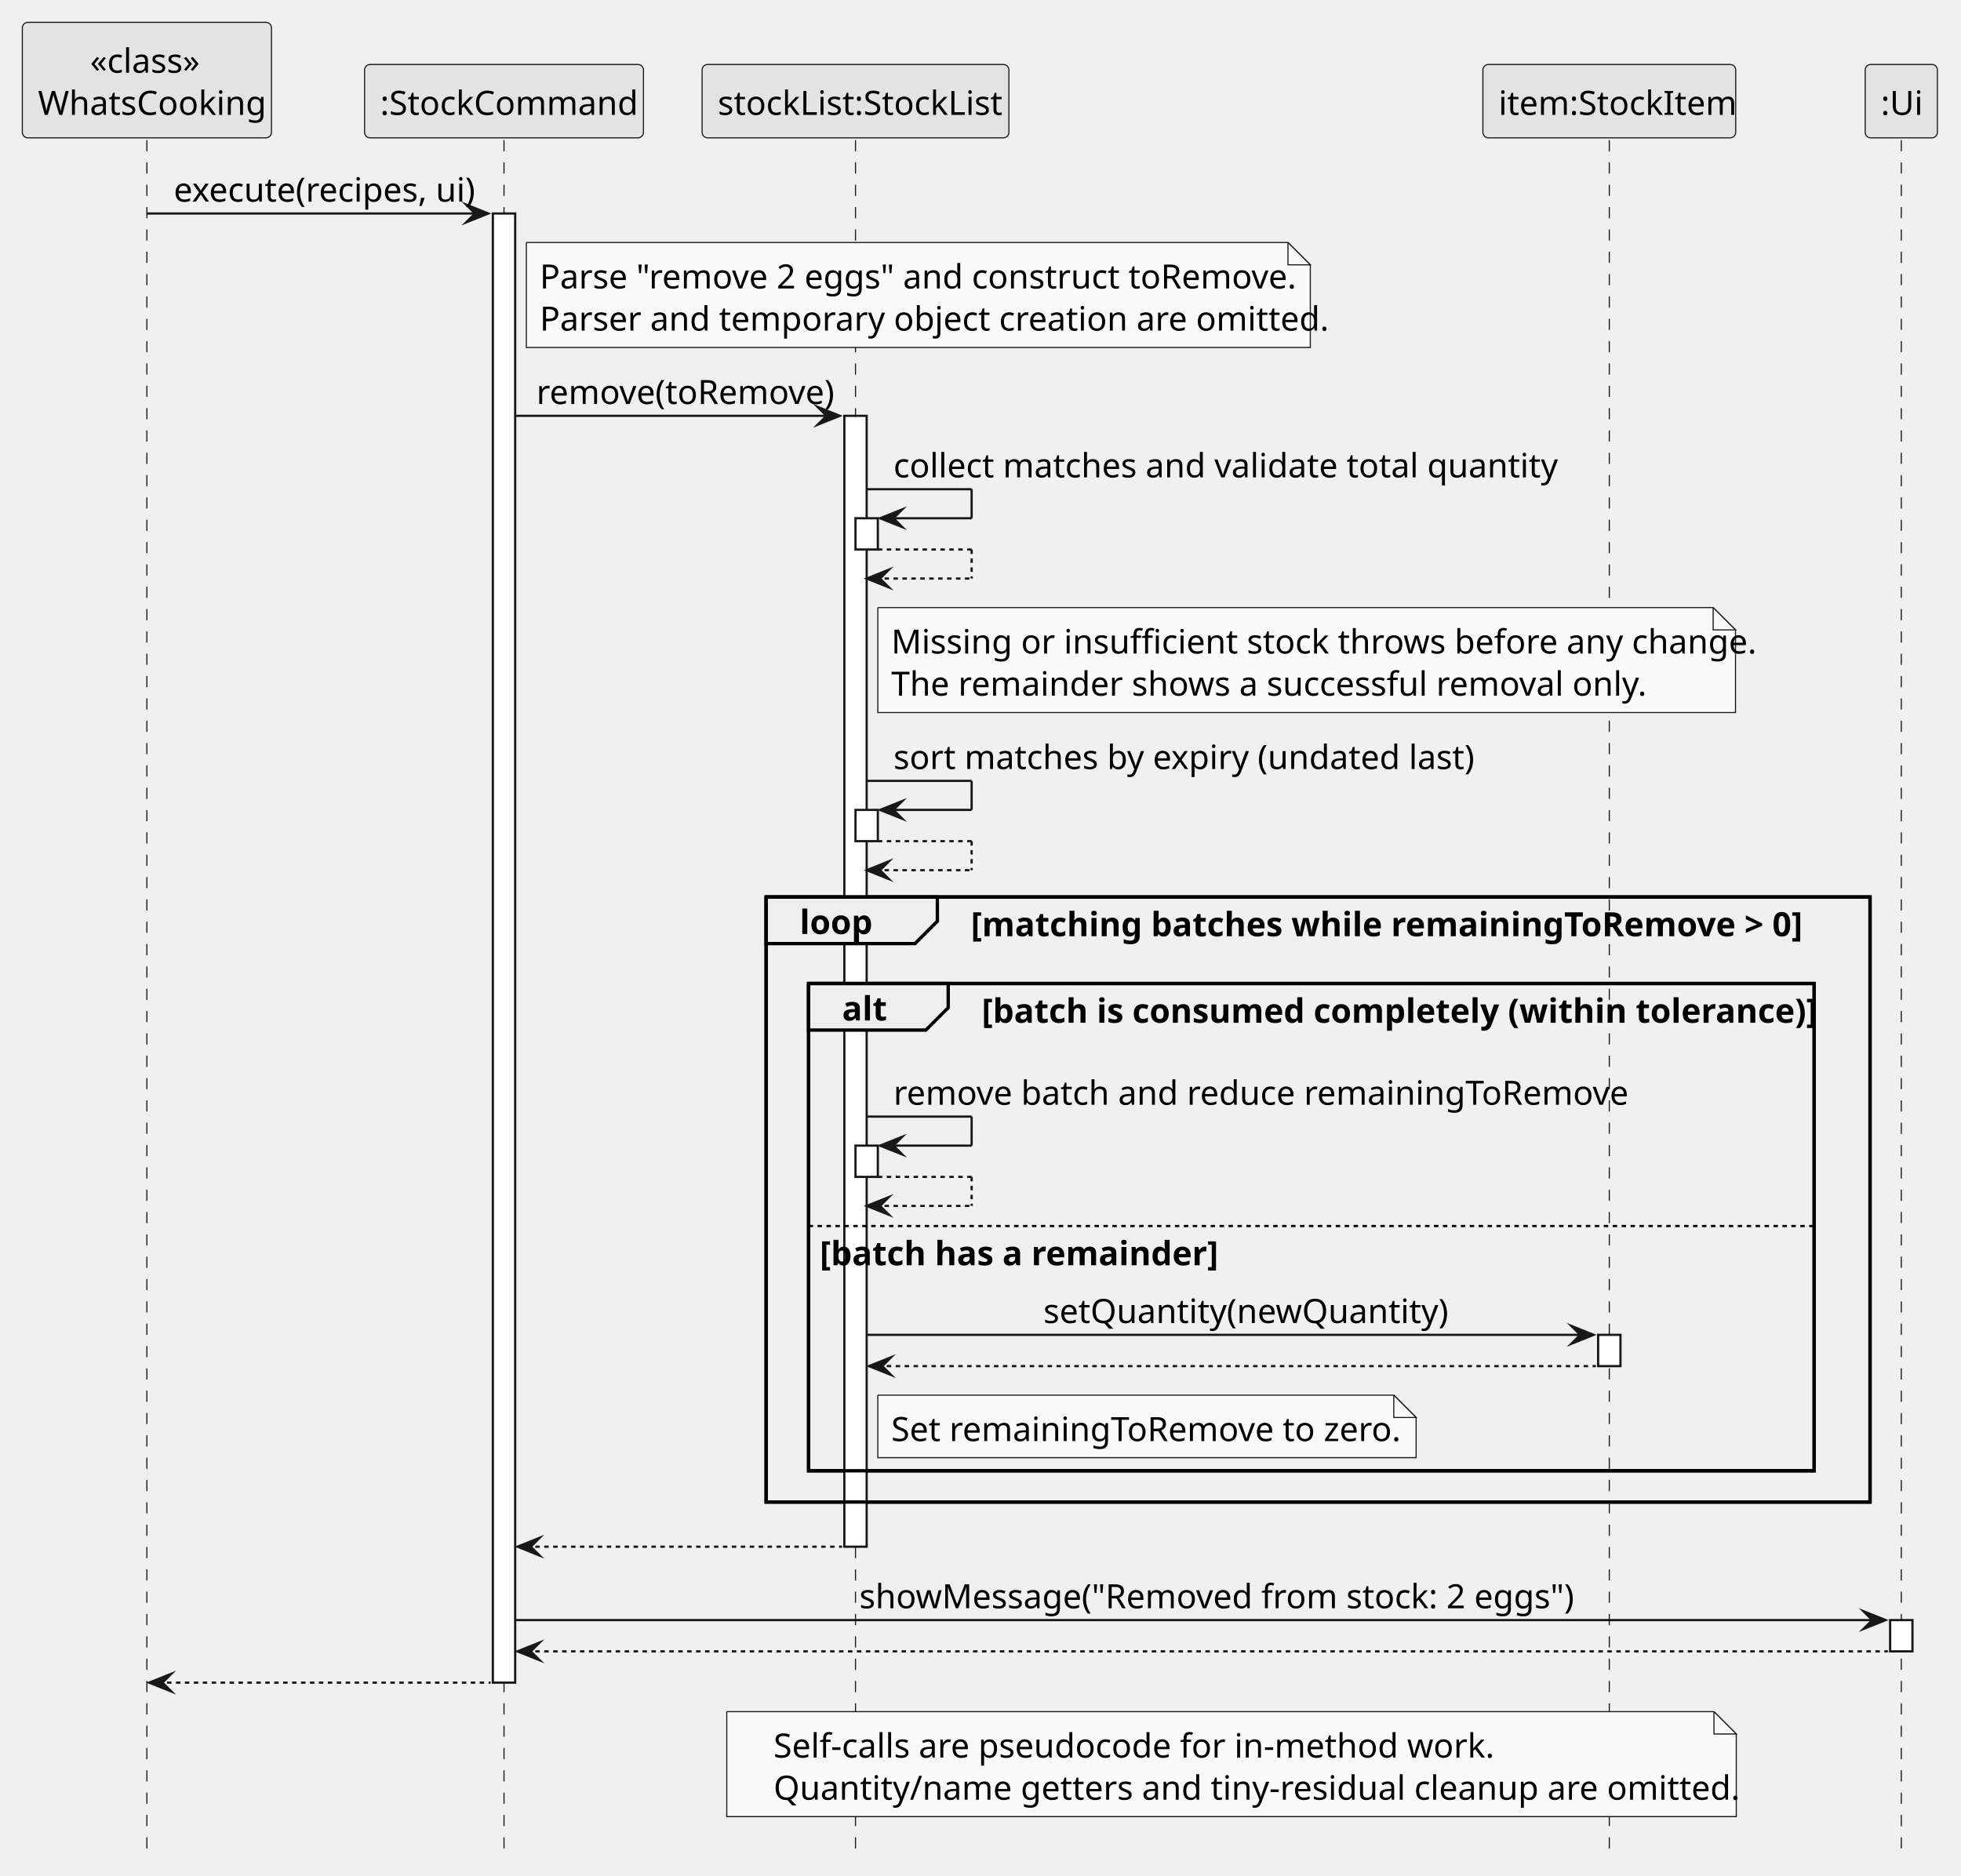
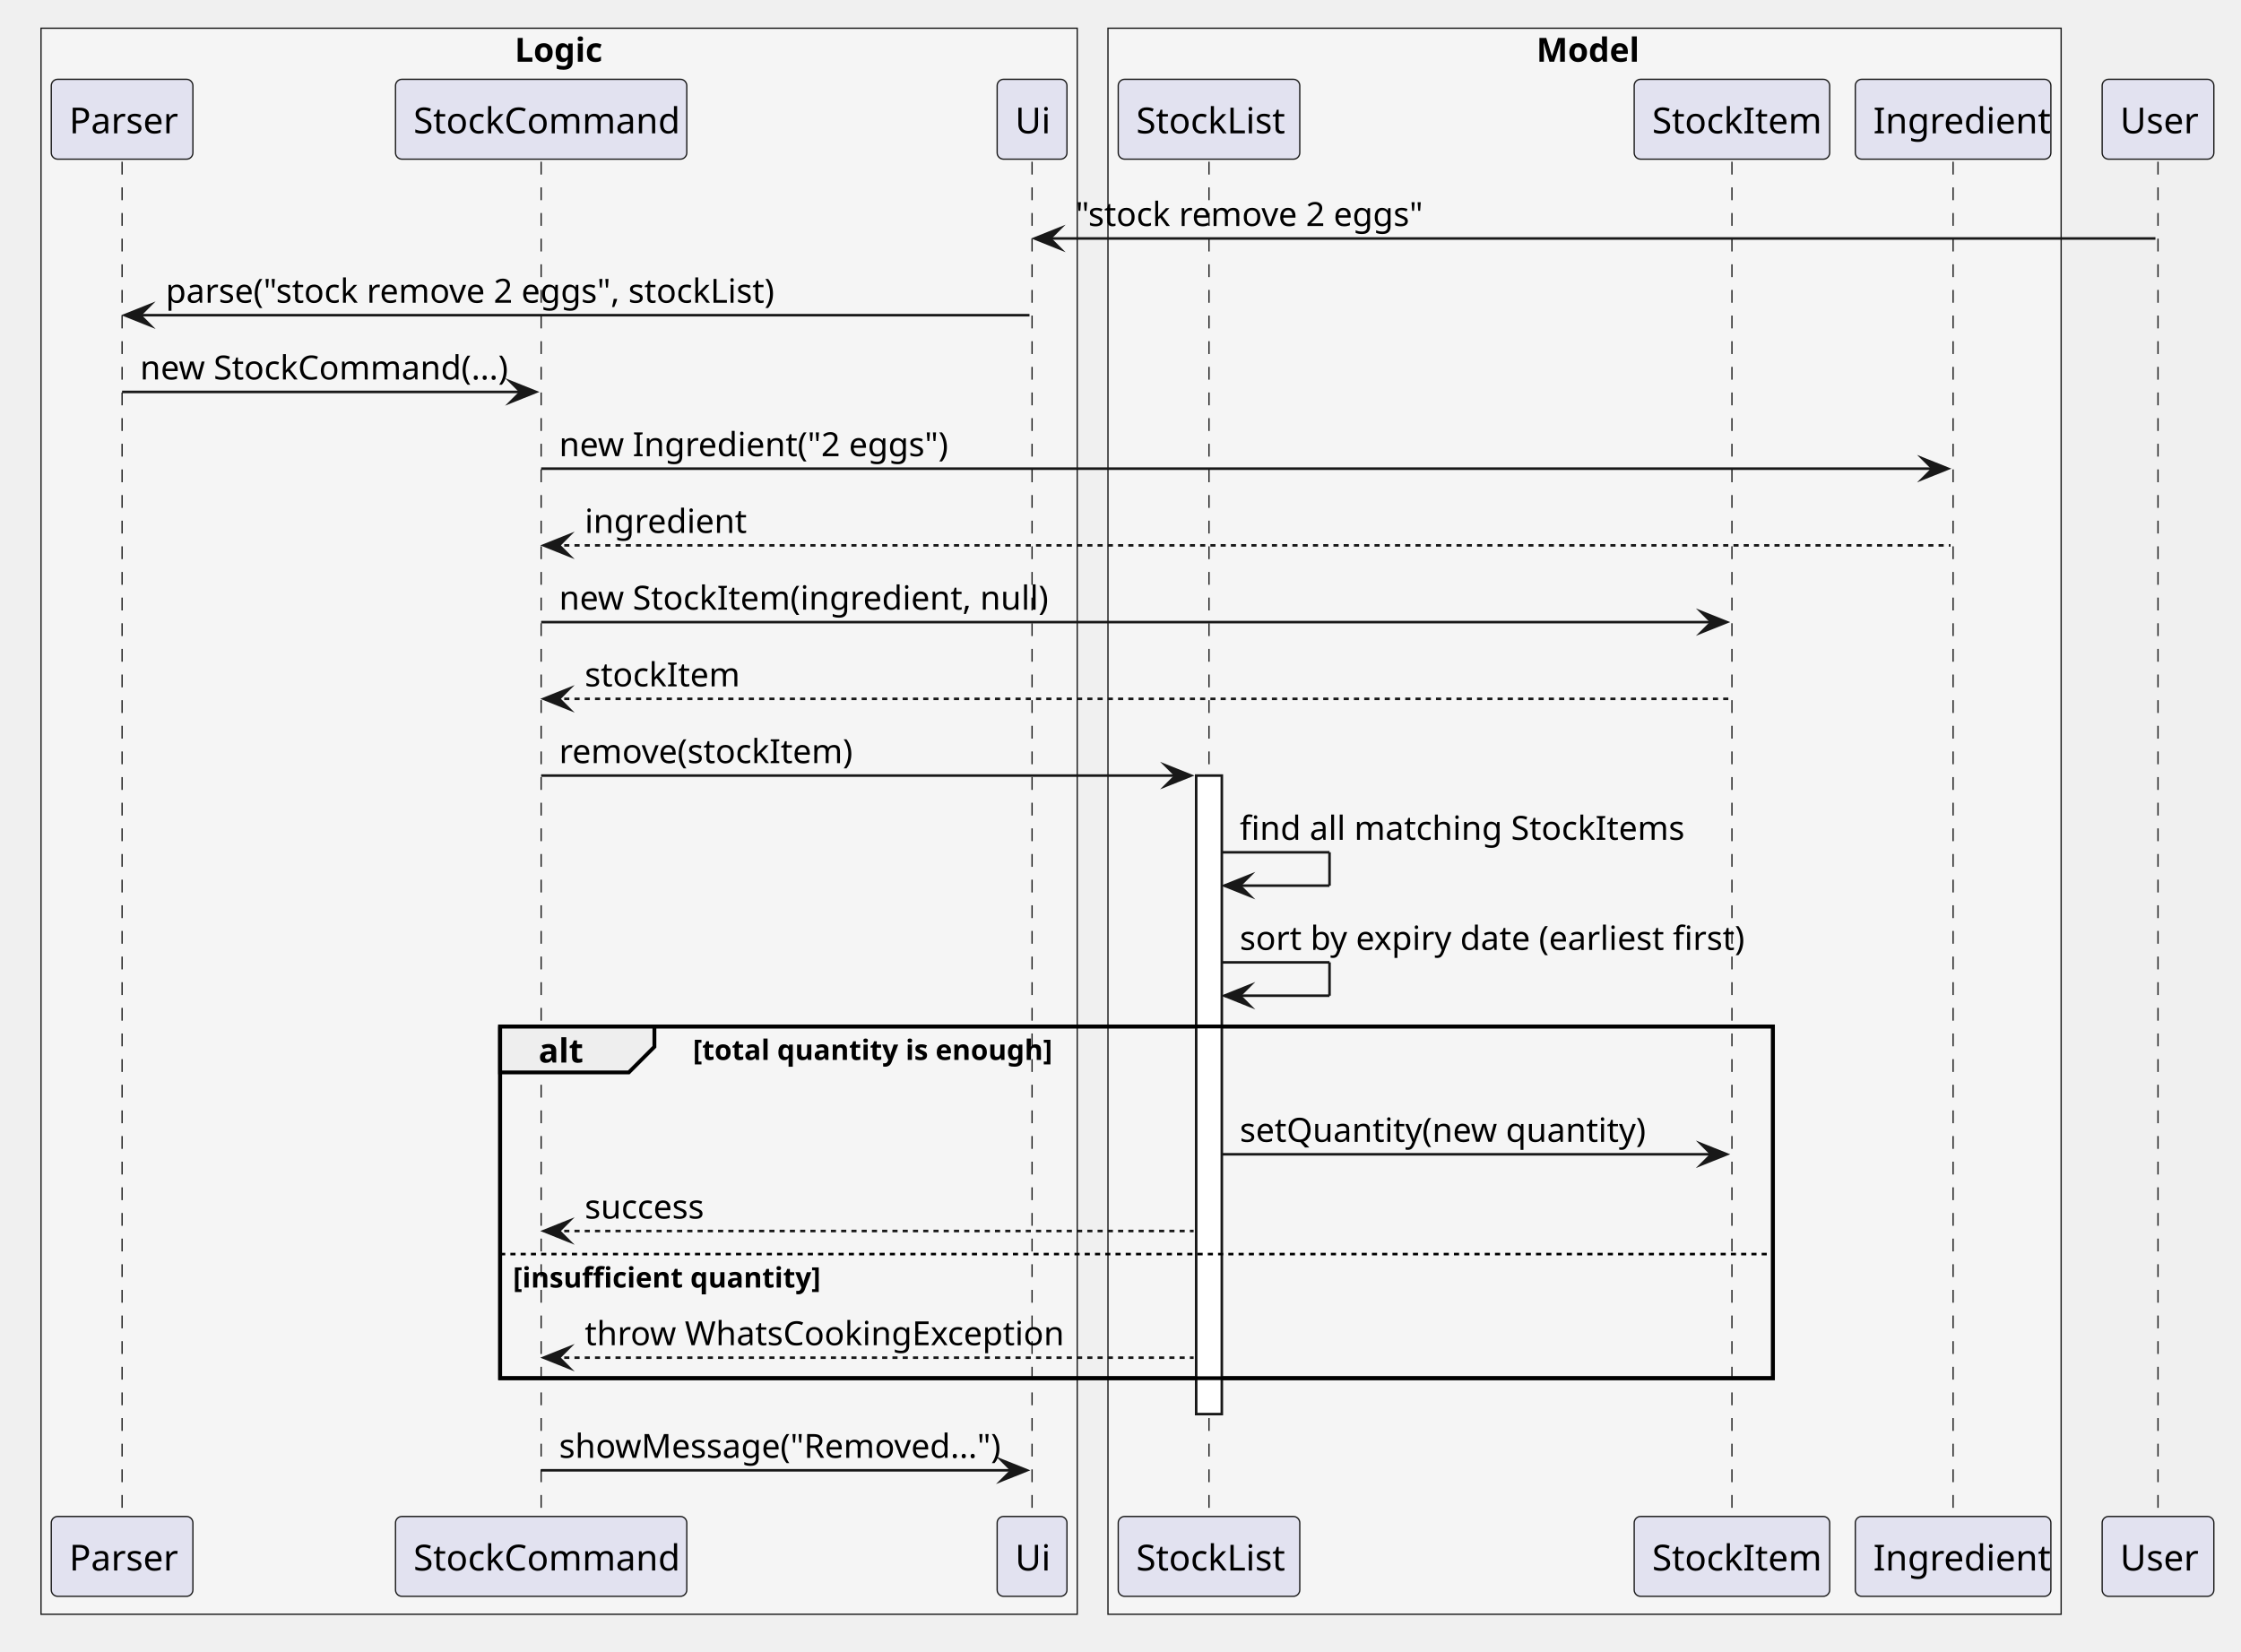
- <svg xmlns="http://www.w3.org/2000/svg" version="1.1" data-diagram-type="SEQUENCE" style="width:878px;height:840px;background:#FFFFFF;" width="878px" height="840px" viewBox="0 0 878 840" zoomAndPan="magnify" preserveAspectRatio="none" contentStyleType="text/css">
+ <svg xmlns="http://www.w3.org/2000/svg" version="1.1" data-diagram-type="SEQUENCE" style="width:874px;height:644px;background:#FFFFFF;" width="874px" height="644px" viewBox="0 0 874 644" zoomAndPan="magnify" preserveAspectRatio="none" contentStyleType="text/css">
  <defs />
  <g font-family="sans-serif" lengthAdjust="spacing">
-     <rect x="343.035" y="401.672" width="494.231" height="270.938" fill="none" style="stroke:#000;stroke-width:1.5;" />
-     <rect x="362.035" y="440.406" width="450.231" height="218.203" fill="none" style="stroke:#000;stroke-width:1.5;" />
-     <g class="participant-lifeline" data-qualified-name="App" data-entity-uid="part1" id="part1-lifeline" data-source-line="8">
-       <g>
-         <rect x="62.272" y="62.734" width="8" height="766.477" fill="#000" fill-opacity="0" />
-         <line x1="65.772" y1="62.734" x2="65.772" y2="829.211" style="stroke:#181818;stroke-width:0.5;stroke-dasharray:5,5;" />
-       </g>
-     </g>
-     <g class="participant-lifeline" data-qualified-name="Command" data-entity-uid="part2" id="part2-lifeline" data-source-line="9">
-       <g>
-         <rect x="222.163" y="62.734" width="8" height="766.477" fill="#000" fill-opacity="0" />
-         <line x1="225.663" y1="62.734" x2="225.663" y2="829.211" style="stroke:#181818;stroke-width:0.5;stroke-dasharray:5,5;" />
-       </g>
+     <rect x="16" y="11" width="404.118" height="618.599" fill="#F5F5F5" style="stroke:#181818;stroke-width:0.5;" />
+     <text x="200.727" y="24.07" fill="#000" font-size="13" textLength="34.665" font-weight="700">Logic</text>
+     <rect x="432.118" y="11" width="371.734" height="618.599" fill="#F5F5F5" style="stroke:#181818;stroke-width:0.5;" />
+     <text x="599.208" y="24.07" fill="#000" font-size="13" textLength="37.553" font-weight="700">Model</text>
+     <rect x="195.05" y="400.34" width="496.413" height="137.181" fill="none" style="stroke:#000;stroke-width:1.5;" />
+     <g>
+       <rect x="44.117" y="63.078" width="8" height="528.37" fill="#000" fill-opacity="0" />
+       <line x1="47.617" y1="63.078" x2="47.617" y2="591.448" style="stroke:#181818;stroke-width:0.5;stroke-dasharray:5,5;" />
    </g>
    <g>
-       <rect x="220.663" y="95.602" width="10" height="657.875" fill="#FFF" style="stroke:#181818;stroke-width:1;" />
-     </g>
-     <g class="participant-lifeline" data-qualified-name="Stock" data-entity-uid="part3" id="part3-lifeline" data-source-line="10">
-       <g>
-         <rect x="379.535" y="62.734" width="8" height="766.477" fill="#000" fill-opacity="0" />
-         <line x1="383.035" y1="62.734" x2="383.035" y2="829.211" style="stroke:#181818;stroke-width:0.5;stroke-dasharray:5,5;" />
-       </g>
+       <rect x="207.55" y="63.078" width="8" height="528.37" fill="#000" fill-opacity="0" />
+       <line x1="211.05" y1="63.078" x2="211.05" y2="591.448" style="stroke:#181818;stroke-width:0.5;stroke-dasharray:5,5;" />
    </g>
    <g>
-       <rect x="378.035" y="186.203" width="10" height="506.406" fill="#FFF" style="stroke:#181818;stroke-width:1;" />
+       <rect x="399.007" y="63.078" width="8" height="528.37" fill="#000" fill-opacity="0" />
+       <line x1="402.507" y1="63.078" x2="402.507" y2="591.448" style="stroke:#181818;stroke-width:0.5;stroke-dasharray:5,5;" />
    </g>
    <g>
-       <rect x="383.035" y="232.07" width="10" height="14" fill="#FFF" style="stroke:#181818;stroke-width:1;" />
+       <rect x="468.018" y="63.078" width="8" height="528.37" fill="#000" fill-opacity="0" />
+       <line x1="471.518" y1="63.078" x2="471.518" y2="591.448" style="stroke:#181818;stroke-width:0.5;stroke-dasharray:5,5;" />
    </g>
    <g>
-       <rect x="383.035" y="362.672" width="10" height="14" fill="#FFF" style="stroke:#181818;stroke-width:1;" />
+       <rect x="466.518" y="302.488" width="10" height="249.034" fill="#FFF" style="stroke:#181818;stroke-width:1;" />
    </g>
    <g>
-       <rect x="383.035" y="513.008" width="10" height="14" fill="#FFF" style="stroke:#181818;stroke-width:1;" />
-     </g>
-     <g class="participant-lifeline" data-qualified-name="Item" data-entity-uid="part4" id="part4-lifeline" data-source-line="11">
-       <g>
-         <rect x="717.033" y="62.734" width="8" height="766.477" fill="#000" fill-opacity="0" />
-         <line x1="720.533" y1="62.734" x2="720.533" y2="829.211" style="stroke:#181818;stroke-width:0.5;stroke-dasharray:5,5;" />
-       </g>
+       <rect x="671.963" y="63.078" width="8" height="528.37" fill="#000" fill-opacity="0" />
+       <line x1="675.463" y1="63.078" x2="675.463" y2="591.448" style="stroke:#181818;stroke-width:0.5;stroke-dasharray:5,5;" />
    </g>
    <g>
-       <rect x="715.533" y="597.742" width="10" height="14" fill="#FFF" style="stroke:#181818;stroke-width:1;" />
-     </g>
-     <g class="participant-lifeline" data-qualified-name="UI" data-entity-uid="part5" id="part5-lifeline" data-source-line="12">
-       <g>
-         <rect x="847.766" y="62.734" width="8" height="766.477" fill="#000" fill-opacity="0" />
-         <line x1="851.266" y1="62.734" x2="851.266" y2="829.211" style="stroke:#181818;stroke-width:0.5;stroke-dasharray:5,5;" />
-       </g>
+       <rect x="758.218" y="63.078" width="8" height="528.37" fill="#000" fill-opacity="0" />
+       <line x1="761.718" y1="63.078" x2="761.718" y2="591.448" style="stroke:#181818;stroke-width:0.5;stroke-dasharray:5,5;" />
    </g>
    <g>
-       <rect x="846.266" y="725.477" width="10" height="14" fill="#FFF" style="stroke:#181818;stroke-width:1;" />
+       <rect x="838.131" y="63.078" width="8" height="528.37" fill="#000" fill-opacity="0" />
+       <line x1="841.631" y1="63.078" x2="841.631" y2="591.448" style="stroke:#181818;stroke-width:0.5;stroke-dasharray:5,5;" />
    </g>
-     <g class="participant participant-head" data-qualified-name="App" data-entity-uid="part1" id="part1-head" data-source-line="8">
-       <rect x="10" y="10" width="111.544" height="51.734" fill="#E3E3E3" style="stroke:#181818;stroke-width:0.5;" rx="2.5" ry="2.5" />
-       <text x="40.342" y="32.571" fill="#000" font-size="15" textLength="50.859">«class»</text>
-       <text x="17" y="51.438" fill="#000" font-size="15" textLength="97.544">WhatsCooking</text>
-     </g>
-     <g class="participant participant-head" data-qualified-name="Command" data-entity-uid="part2" id="part2-head" data-source-line="9">
-       <rect x="163.226" y="28.867" width="124.874" height="32.867" fill="#E3E3E3" style="stroke:#181818;stroke-width:0.5;" rx="2.5" ry="2.5" />
-       <text x="170.226" y="51.438" fill="#000" font-size="15" textLength="110.874">:StockCommand</text>
-     </g>
-     <g class="participant participant-head" data-qualified-name="Stock" data-entity-uid="part3" id="part3-head" data-source-line="10">
-       <rect x="314.346" y="28.867" width="137.376" height="32.867" fill="#E3E3E3" style="stroke:#181818;stroke-width:0.5;" rx="2.5" ry="2.5" />
-       <text x="321.346" y="51.438" fill="#000" font-size="15" textLength="123.376">stockList:StockList</text>
-     </g>
-     <g class="participant participant-head" data-qualified-name="Item" data-entity-uid="part4" id="part4-head" data-source-line="11">
-       <rect x="663.937" y="28.867" width="113.192" height="32.867" fill="#E3E3E3" style="stroke:#181818;stroke-width:0.5;" rx="2.5" ry="2.5" />
-       <text x="670.937" y="51.438" fill="#000" font-size="15" textLength="99.192">item:StockItem</text>
-     </g>
-     <g class="participant participant-head" data-qualified-name="UI" data-entity-uid="part5" id="part5-head" data-source-line="12">
-       <rect x="835.099" y="28.867" width="32.333" height="32.867" fill="#E3E3E3" style="stroke:#181818;stroke-width:0.5;" rx="2.5" ry="2.5" />
-       <text x="842.099" y="51.438" fill="#000" font-size="15" textLength="18.333">:Ui</text>
-     </g>
-     <g class="message" data-entity-1="part1" data-entity-2="part2" id="msg1" data-source-line="14">
-       <polygon points="208.663,91.602,218.663,95.602,208.663,99.602,212.663,95.602" fill="#181818" style="stroke:#181818;stroke-width:1;stroke-linejoin:miter;stroke-miterlimit:10;" />
-       <line x1="65.772" y1="95.602" x2="214.663" y2="95.602" style="stroke:#181818;stroke-width:1;" />
-       <text x="77.772" y="90.306" fill="#000" font-size="15" textLength="130.891">execute(recipes, ui)</text>
-     </g>
-     <path d="M235.663,108.602 L235.663,155.602 L586.663,155.602 L586.663,118.602 L576.663,108.602 L235.663,108.602" style="stroke:#181818;stroke-width:0.5;" fill="#FAFAFA" />
-     <path d="M576.663,108.602 L576.663,118.602 L586.663,118.602 L576.663,108.602" style="stroke:#181818;stroke-width:0.5;" fill="#FAFAFA" />
-     <text x="241.663" y="129.173" fill="#000" font-size="15" textLength="324.141">Parse "remove 2 eggs" and construct toRemove.</text>
-     <text x="241.663" y="148.04" fill="#000" font-size="15" textLength="330.161">Parser and temporary object creation are omitted.</text>
-     <g class="message" data-entity-1="part2" data-entity-2="part3" id="msg2" data-source-line="20">
-       <polygon points="366.035,182.203,376.035,186.203,366.035,190.203,370.035,186.203" fill="#181818" style="stroke:#181818;stroke-width:1;stroke-linejoin:miter;stroke-miterlimit:10;" />
-       <line x1="230.663" y1="186.203" x2="372.035" y2="186.203" style="stroke:#181818;stroke-width:1;" />
-       <text x="240.163" y="180.907" fill="#000" font-size="15" textLength="128.372">remove(toRemove)</text>
-     </g>
-     <g class="message" data-entity-1="part3" data-entity-2="part3" id="msg3" data-source-line="22">
-       <line x1="388.035" y1="219.07" x2="435.035" y2="219.07" style="stroke:#181818;stroke-width:1;" />
-       <line x1="435.035" y1="219.07" x2="435.035" y2="232.07" style="stroke:#181818;stroke-width:1;" />
-       <line x1="394.035" y1="232.07" x2="435.035" y2="232.07" style="stroke:#181818;stroke-width:1;" />
-       <polygon points="404.035,228.07,394.035,232.07,404.035,236.07,400.035,232.07" fill="#181818" style="stroke:#181818;stroke-width:1;stroke-linejoin:miter;stroke-miterlimit:10;" />
-       <text x="400.035" y="213.774" fill="#000" font-size="15" textLength="277.661">collect matches and validate total quantity</text>
-     </g>
-     <g class="message" data-entity-1="part3" data-entity-2="part3" id="msg4" data-source-line="24">
-       <line x1="393.035" y1="246.07" x2="435.035" y2="246.07" style="stroke:#181818;stroke-width:1;stroke-dasharray:2,2;" />
-       <line x1="435.035" y1="246.07" x2="435.035" y2="259.07" style="stroke:#181818;stroke-width:1;stroke-dasharray:2,2;" />
-       <line x1="388.035" y1="259.07" x2="435.035" y2="259.07" style="stroke:#181818;stroke-width:1;stroke-dasharray:2,2;" />
-       <polygon points="398.035,255.07,388.035,259.07,398.035,263.07,394.035,259.07" fill="#181818" style="stroke:#181818;stroke-width:1;stroke-linejoin:miter;stroke-miterlimit:10;" />
-     </g>
-     <path d="M393.035,272.07 L393.035,319.07 L777.035,319.07 L777.035,282.07 L767.035,272.07 L393.035,272.07" style="stroke:#181818;stroke-width:0.5;" fill="#FAFAFA" />
-     <path d="M767.035,272.07 L767.035,282.07 L777.035,282.07 L767.035,272.07" style="stroke:#181818;stroke-width:0.5;" fill="#FAFAFA" />
-     <text x="399.035" y="292.642" fill="#000" font-size="15" textLength="363.508">Missing or insufficient stock throws before any change.</text>
-     <text x="399.035" y="311.509" fill="#000" font-size="15" textLength="324.302">The remainder shows a successful removal only.</text>
-     <g class="message" data-entity-1="part3" data-entity-2="part3" id="msg5" data-source-line="30">
-       <line x1="388.035" y1="349.672" x2="435.035" y2="349.672" style="stroke:#181818;stroke-width:1;" />
-       <line x1="435.035" y1="349.672" x2="435.035" y2="362.672" style="stroke:#181818;stroke-width:1;" />
-       <line x1="394.035" y1="362.672" x2="435.035" y2="362.672" style="stroke:#181818;stroke-width:1;" />
-       <polygon points="404.035,358.672,394.035,362.672,404.035,366.672,400.035,362.672" fill="#181818" style="stroke:#181818;stroke-width:1;stroke-linejoin:miter;stroke-miterlimit:10;" />
-       <text x="400.035" y="344.376" fill="#000" font-size="15" textLength="245.94">sort matches by expiry (undated last)</text>
-     </g>
-     <g class="message" data-entity-1="part3" data-entity-2="part3" id="msg6" data-source-line="32">
-       <line x1="393.035" y1="376.672" x2="435.035" y2="376.672" style="stroke:#181818;stroke-width:1;stroke-dasharray:2,2;" />
-       <line x1="435.035" y1="376.672" x2="435.035" y2="389.672" style="stroke:#181818;stroke-width:1;stroke-dasharray:2,2;" />
-       <line x1="388.035" y1="389.672" x2="435.035" y2="389.672" style="stroke:#181818;stroke-width:1;stroke-dasharray:2,2;" />
-       <polygon points="398.035,385.672,388.035,389.672,398.035,393.672,394.035,389.672" fill="#181818" style="stroke:#181818;stroke-width:1;stroke-linejoin:miter;stroke-miterlimit:10;" />
-     </g>
-     <path d="M343.035,401.672 L419.69,401.672 L419.69,412.539 L409.69,422.539 L343.035,422.539 L343.035,401.672" style="stroke:#000;stroke-width:1.5;" fill="#EEE" />
-     <rect x="343.035" y="401.672" width="494.231" height="270.938" fill="none" style="stroke:#000;stroke-width:1.5;" />
-     <text x="358.035" y="418.243" fill="#000" font-size="15" textLength="31.655" font-weight="700">loop</text>
-     <text x="434.69" y="419.243" fill="#000" font-size="15" textLength="357.166" font-weight="700">[matching batches while remainingToRemove &gt; 0]</text>
-     <path d="M362.035,440.406 L424.54,440.406 L424.54,451.273 L414.54,461.273 L362.035,461.273 L362.035,440.406" style="stroke:#000;stroke-width:1.5;" fill="#EEE" />
-     <rect x="362.035" y="440.406" width="450.231" height="218.203" fill="none" style="stroke:#000;stroke-width:1.5;" />
-     <text x="377.035" y="456.978" fill="#000" font-size="15" textLength="17.505" font-weight="700">alt</text>
-     <text x="439.54" y="457.978" fill="#000" font-size="15" textLength="356.726" font-weight="700">[batch is consumed completely (within tolerance)]</text>
-     <g class="message" data-entity-1="part3" data-entity-2="part3" id="msg7" data-source-line="36">
-       <line x1="388.035" y1="500.008" x2="435.035" y2="500.008" style="stroke:#181818;stroke-width:1;" />
-       <line x1="435.035" y1="500.008" x2="435.035" y2="513.008" style="stroke:#181818;stroke-width:1;" />
-       <line x1="394.035" y1="513.008" x2="435.035" y2="513.008" style="stroke:#181818;stroke-width:1;" />
-       <polygon points="404.035,509.008,394.035,513.008,404.035,517.008,400.035,513.008" fill="#181818" style="stroke:#181818;stroke-width:1;stroke-linejoin:miter;stroke-miterlimit:10;" />
-       <text x="400.035" y="494.712" fill="#000" font-size="15" textLength="313.499">remove batch and reduce remainingToRemove</text>
-     </g>
-     <g class="message" data-entity-1="part3" data-entity-2="part3" id="msg8" data-source-line="38">
-       <line x1="393.035" y1="527.008" x2="435.035" y2="527.008" style="stroke:#181818;stroke-width:1;stroke-dasharray:2,2;" />
-       <line x1="435.035" y1="527.008" x2="435.035" y2="540.008" style="stroke:#181818;stroke-width:1;stroke-dasharray:2,2;" />
-       <line x1="388.035" y1="540.008" x2="435.035" y2="540.008" style="stroke:#181818;stroke-width:1;stroke-dasharray:2,2;" />
-       <polygon points="398.035,536.008,388.035,540.008,398.035,544.008,394.035,540.008" fill="#181818" style="stroke:#181818;stroke-width:1;stroke-linejoin:miter;stroke-miterlimit:10;" />
-     </g>
-     <line x1="362.035" y1="549.008" x2="812.266" y2="549.008" style="stroke:#000;stroke-width:1;stroke-dasharray:2,2;" />
-     <text x="367.035" y="566.579" fill="#000" font-size="15" textLength="169.219" font-weight="700">[batch has a remainder]</text>
-     <g class="message" data-entity-1="part3" data-entity-2="part4" id="msg9" data-source-line="41">
-       <polygon points="703.533,593.742,713.533,597.742,703.533,601.742,707.533,597.742" fill="#181818" style="stroke:#181818;stroke-width:1;stroke-linejoin:miter;stroke-miterlimit:10;" />
-       <line x1="388.035" y1="597.742" x2="709.533" y2="597.742" style="stroke:#181818;stroke-width:1;" />
-       <text x="467.164" y="592.446" fill="#000" font-size="15" textLength="169.241">setQuantity(newQuantity)</text>
-     </g>
-     <g class="message" data-entity-1="part4" data-entity-2="part3" id="msg10" data-source-line="43">
-       <polygon points="399.035,607.742,389.035,611.742,399.035,615.742,395.035,611.742" fill="#181818" style="stroke:#181818;stroke-width:1;stroke-linejoin:miter;stroke-miterlimit:10;" />
-       <line x1="393.035" y1="611.742" x2="714.533" y2="611.742" style="stroke:#181818;stroke-width:1;stroke-dasharray:2,2;" />
-     </g>
-     <path d="M393.035,624.742 L393.035,652.742 L634.035,652.742 L634.035,634.742 L624.035,624.742 L393.035,624.742" style="stroke:#181818;stroke-width:0.5;" fill="#FAFAFA" />
-     <path d="M624.035,624.742 L624.035,634.742 L634.035,634.742 L624.035,624.742" style="stroke:#181818;stroke-width:0.5;" fill="#FAFAFA" />
-     <text x="399.035" y="645.313" fill="#000" font-size="15" textLength="220.1">Set remainingToRemove to zero.</text>
-     <g class="message" data-entity-1="part3" data-entity-2="part2" id="msg11" data-source-line="48">
-       <polygon points="241.663,688.609,231.663,692.609,241.663,696.609,237.663,692.609" fill="#181818" style="stroke:#181818;stroke-width:1;stroke-linejoin:miter;stroke-miterlimit:10;" />
-       <line x1="235.663" y1="692.609" x2="377.035" y2="692.609" style="stroke:#181818;stroke-width:1;stroke-dasharray:2,2;" />
-     </g>
-     <g class="message" data-entity-1="part2" data-entity-2="part5" id="msg12" data-source-line="50">
-       <polygon points="834.266,721.477,844.266,725.477,834.266,729.477,838.266,725.477" fill="#181818" style="stroke:#181818;stroke-width:1;stroke-linejoin:miter;stroke-miterlimit:10;" />
-       <line x1="230.663" y1="725.477" x2="840.266" y2="725.477" style="stroke:#181818;stroke-width:1;" />
-       <text x="384.747" y="720.181" fill="#000" font-size="15" textLength="307.434">showMessage("Removed from stock: 2 eggs")</text>
-     </g>
-     <g class="message" data-entity-1="part5" data-entity-2="part2" id="msg13" data-source-line="52">
-       <polygon points="241.663,735.477,231.663,739.477,241.663,743.477,237.663,739.477" fill="#181818" style="stroke:#181818;stroke-width:1;stroke-linejoin:miter;stroke-miterlimit:10;" />
-       <line x1="235.663" y1="739.477" x2="845.266" y2="739.477" style="stroke:#181818;stroke-width:1;stroke-dasharray:2,2;" />
-     </g>
-     <g class="message" data-entity-1="part2" data-entity-2="part1" id="msg14" data-source-line="54">
-       <polygon points="76.772,749.477,66.772,753.477,76.772,757.477,72.772,753.477" fill="#181818" style="stroke:#181818;stroke-width:1;stroke-linejoin:miter;stroke-miterlimit:10;" />
-       <line x1="70.772" y1="753.477" x2="219.663" y2="753.477" style="stroke:#181818;stroke-width:1;stroke-dasharray:2,2;" />
-     </g>
-     <path d="M325.393,766.477 L325.393,813.477 L777.393,813.477 L777.393,776.477 L767.393,766.477 L325.393,766.477" style="stroke:#181818;stroke-width:0.5;" fill="#FAFAFA" />
-     <path d="M767.393,766.477 L767.393,776.477 L777.393,776.477 L767.393,766.477" style="stroke:#181818;stroke-width:0.5;" fill="#FAFAFA" />
-     <text x="346.34" y="787.048" fill="#000" font-size="15" textLength="305.149">Self-calls are pseudocode for in-method work.</text>
-     <text x="346.34" y="805.915" fill="#000" font-size="15" textLength="401.887">Quantity/name getters and tiny-residual cleanup are omitted.</text>
+     <rect x="20" y="30.926" width="55.234" height="31.151" fill="#E2E2F0" style="stroke:#181818;stroke-width:0.5;" rx="2.5" ry="2.5" />
+     <text x="27" y="52.001" fill="#000" font-size="14" textLength="41.234">Parser</text>
+     <rect x="154.253" y="30.926" width="113.593" height="31.151" fill="#E2E2F0" style="stroke:#181818;stroke-width:0.5;" rx="2.5" ry="2.5" />
+     <text x="161.253" y="52.001" fill="#000" font-size="14" textLength="99.593">StockCommand</text>
+     <rect x="388.897" y="30.926" width="27.221" height="31.151" fill="#E2E2F0" style="stroke:#181818;stroke-width:0.5;" rx="2.5" ry="2.5" />
+     <text x="395.897" y="52.001" fill="#000" font-size="14" textLength="13.221">Ui</text>
+     <rect x="436.118" y="30.926" width="70.8" height="31.151" fill="#E2E2F0" style="stroke:#181818;stroke-width:0.5;" rx="2.5" ry="2.5" />
+     <text x="443.118" y="52.001" fill="#000" font-size="14" textLength="56.8">StockList</text>
+     <rect x="637.342" y="30.926" width="76.241" height="31.151" fill="#E2E2F0" style="stroke:#181818;stroke-width:0.5;" rx="2.5" ry="2.5" />
+     <text x="644.342" y="52.001" fill="#000" font-size="14" textLength="62.241">StockItem</text>
+     <rect x="723.583" y="30.926" width="76.269" height="31.151" fill="#E2E2F0" style="stroke:#181818;stroke-width:0.5;" rx="2.5" ry="2.5" />
+     <text x="730.583" y="52.001" fill="#000" font-size="14" textLength="62.269">Ingredient</text>
+     <rect x="819.852" y="30.926" width="43.559" height="31.151" fill="#E2E2F0" style="stroke:#181818;stroke-width:0.5;" rx="2.5" ry="2.5" />
+     <text x="826.852" y="52.001" fill="#000" font-size="14" textLength="29.559">User</text>
+     <rect x="20" y="591.448" width="55.234" height="31.151" fill="#E2E2F0" style="stroke:#181818;stroke-width:0.5;" rx="2.5" ry="2.5" />
+     <text x="27" y="612.523" fill="#000" font-size="14" textLength="41.234">Parser</text>
+     <rect x="154.253" y="591.448" width="113.593" height="31.151" fill="#E2E2F0" style="stroke:#181818;stroke-width:0.5;" rx="2.5" ry="2.5" />
+     <text x="161.253" y="612.523" fill="#000" font-size="14" textLength="99.593">StockCommand</text>
+     <rect x="388.897" y="591.448" width="27.221" height="31.151" fill="#E2E2F0" style="stroke:#181818;stroke-width:0.5;" rx="2.5" ry="2.5" />
+     <text x="395.897" y="612.523" fill="#000" font-size="14" textLength="13.221">Ui</text>
+     <rect x="436.118" y="591.448" width="70.8" height="31.151" fill="#E2E2F0" style="stroke:#181818;stroke-width:0.5;" rx="2.5" ry="2.5" />
+     <text x="443.118" y="612.523" fill="#000" font-size="14" textLength="56.8">StockList</text>
+     <rect x="637.342" y="591.448" width="76.241" height="31.151" fill="#E2E2F0" style="stroke:#181818;stroke-width:0.5;" rx="2.5" ry="2.5" />
+     <text x="644.342" y="612.523" fill="#000" font-size="14" textLength="62.241">StockItem</text>
+     <rect x="723.583" y="591.448" width="76.269" height="31.151" fill="#E2E2F0" style="stroke:#181818;stroke-width:0.5;" rx="2.5" ry="2.5" />
+     <text x="730.583" y="612.523" fill="#000" font-size="14" textLength="62.269">Ingredient</text>
+     <rect x="819.852" y="591.448" width="43.559" height="31.151" fill="#E2E2F0" style="stroke:#181818;stroke-width:0.5;" rx="2.5" ry="2.5" />
+     <text x="826.852" y="612.523" fill="#000" font-size="14" textLength="29.559">User</text>
+     <polygon points="413.507,89.004,403.507,93.004,413.507,97.004,409.507,93.004" fill="#181818" style="stroke:#181818;stroke-width:1;stroke-linejoin:miter;stroke-miterlimit:10;" />
+     <line x1="407.507" y1="93.004" x2="840.631" y2="93.004" style="stroke:#181818;stroke-width:1;" />
+     <text x="419.507" y="88.147" fill="#000" font-size="13" textLength="129.175">"stock remove 2 eggs"</text>
+     <polygon points="58.617,118.93,48.617,122.93,58.617,126.93,54.617,122.93" fill="#181818" style="stroke:#181818;stroke-width:1;stroke-linejoin:miter;stroke-miterlimit:10;" />
+     <line x1="52.617" y1="122.93" x2="401.507" y2="122.93" style="stroke:#181818;stroke-width:1;" />
+     <text x="64.617" y="118.074" fill="#000" font-size="13" textLength="228.147">parse("stock remove 2 eggs", stockList)</text>
+     <polygon points="199.05,148.856,209.05,152.856,199.05,156.856,203.05,152.856" fill="#181818" style="stroke:#181818;stroke-width:1;stroke-linejoin:miter;stroke-miterlimit:10;" />
+     <line x1="47.617" y1="152.856" x2="205.05" y2="152.856" style="stroke:#181818;stroke-width:1;" />
+     <text x="54.617" y="148" fill="#000" font-size="13" textLength="139.433">new StockCommand(...)</text>
+     <polygon points="749.718,178.783,759.718,182.783,749.718,186.783,753.718,182.783" fill="#181818" style="stroke:#181818;stroke-width:1;stroke-linejoin:miter;stroke-miterlimit:10;" />
+     <line x1="211.05" y1="182.783" x2="755.718" y2="182.783" style="stroke:#181818;stroke-width:1;" />
+     <text x="218.05" y="177.926" fill="#000" font-size="13" textLength="142.2">new Ingredient("2 eggs")</text>
+     <polygon points="222.05,208.709,212.05,212.709,222.05,216.709,218.05,212.709" fill="#181818" style="stroke:#181818;stroke-width:1;stroke-linejoin:miter;stroke-miterlimit:10;" />
+     <line x1="216.05" y1="212.709" x2="760.718" y2="212.709" style="stroke:#181818;stroke-width:1;stroke-dasharray:2,2;" />
+     <text x="228.05" y="207.853" fill="#000" font-size="13" textLength="57.097">ingredient</text>
+     <polygon points="663.463,238.635,673.463,242.635,663.463,246.635,667.463,242.635" fill="#181818" style="stroke:#181818;stroke-width:1;stroke-linejoin:miter;stroke-miterlimit:10;" />
+     <line x1="211.05" y1="242.635" x2="669.463" y2="242.635" style="stroke:#181818;stroke-width:1;" />
+     <text x="218.05" y="237.779" fill="#000" font-size="13" textLength="178.471">new StockItem(ingredient, null)</text>
+     <polygon points="222.05,268.562,212.05,272.562,222.05,276.562,218.05,272.562" fill="#181818" style="stroke:#181818;stroke-width:1;stroke-linejoin:miter;stroke-miterlimit:10;" />
+     <line x1="216.05" y1="272.562" x2="674.463" y2="272.562" style="stroke:#181818;stroke-width:1;stroke-dasharray:2,2;" />
+     <text x="228.05" y="267.705" fill="#000" font-size="13" textLength="55.625">stockItem</text>
+     <polygon points="454.518,298.488,464.518,302.488,454.518,306.488,458.518,302.488" fill="#181818" style="stroke:#181818;stroke-width:1;stroke-linejoin:miter;stroke-miterlimit:10;" />
+     <line x1="211.05" y1="302.488" x2="460.518" y2="302.488" style="stroke:#181818;stroke-width:1;" />
+     <text x="218.05" y="297.631" fill="#000" font-size="13" textLength="107.631">remove(stockItem)</text>
+     <line x1="476.518" y1="332.414" x2="518.518" y2="332.414" style="stroke:#181818;stroke-width:1;" />
+     <line x1="518.518" y1="332.414" x2="518.518" y2="345.414" style="stroke:#181818;stroke-width:1;" />
+     <line x1="477.518" y1="345.414" x2="518.518" y2="345.414" style="stroke:#181818;stroke-width:1;" />
+     <polygon points="487.518,341.414,477.518,345.414,487.518,349.414,483.518,345.414" fill="#181818" style="stroke:#181818;stroke-width:1;stroke-linejoin:miter;stroke-miterlimit:10;" />
+     <text x="483.518" y="327.558" fill="#000" font-size="13" textLength="161.846">find all matching StockItems</text>
+     <line x1="476.518" y1="375.34" x2="518.518" y2="375.34" style="stroke:#181818;stroke-width:1;" />
+     <line x1="518.518" y1="375.34" x2="518.518" y2="388.34" style="stroke:#181818;stroke-width:1;" />
+     <line x1="477.518" y1="388.34" x2="518.518" y2="388.34" style="stroke:#181818;stroke-width:1;" />
+     <polygon points="487.518,384.34,477.518,388.34,487.518,392.34,483.518,388.34" fill="#181818" style="stroke:#181818;stroke-width:1;stroke-linejoin:miter;stroke-miterlimit:10;" />
+     <text x="483.518" y="370.484" fill="#000" font-size="13" textLength="184.945">sort by expiry date (earliest first)</text>
+     <path d="M195.05,400.34 L255.221,400.34 L255.221,408.267 L245.221,418.267 L195.05,418.267 L195.05,400.34" style="stroke:#000;stroke-width:1.5;" fill="#EEE" />
+     <rect x="195.05" y="400.34" width="496.413" height="137.181" fill="none" style="stroke:#000;stroke-width:1.5;" />
+     <text x="210.05" y="414.41" fill="#000" font-size="13" textLength="15.171" font-weight="700">alt</text>
+     <text x="270.221" y="413.399" fill="#000" font-size="11" textLength="131.377" font-weight="700">[total quantity is enough]</text>
+     <polygon points="663.463,446.193,673.463,450.193,663.463,454.193,667.463,450.193" fill="#181818" style="stroke:#181818;stroke-width:1;stroke-linejoin:miter;stroke-miterlimit:10;" />
+     <line x1="476.518" y1="450.193" x2="669.463" y2="450.193" style="stroke:#181818;stroke-width:1;" />
+     <text x="483.518" y="445.336" fill="#000" font-size="13" textLength="147.405">setQuantity(new quantity)</text>
+     <polygon points="222.05,476.119,212.05,480.119,222.05,484.119,218.05,480.119" fill="#181818" style="stroke:#181818;stroke-width:1;stroke-linejoin:miter;stroke-miterlimit:10;" />
+     <line x1="216.05" y1="480.119" x2="465.518" y2="480.119" style="stroke:#181818;stroke-width:1;stroke-dasharray:2,2;" />
+     <text x="228.05" y="475.263" fill="#000" font-size="13" textLength="46.96">success</text>
+     <line x1="195.05" y1="489.119" x2="691.463" y2="489.119" style="stroke:#000;stroke-width:1;stroke-dasharray:2,2;" />
+     <text x="200.05" y="502.178" fill="#000" font-size="11" textLength="111.826" font-weight="700">[insufficient quantity]</text>
+     <polygon points="222.05,525.521,212.05,529.521,222.05,533.521,218.05,529.521" fill="#181818" style="stroke:#181818;stroke-width:1;stroke-linejoin:miter;stroke-miterlimit:10;" />
+     <line x1="216.05" y1="529.521" x2="465.518" y2="529.521" style="stroke:#181818;stroke-width:1;stroke-dasharray:2,2;" />
+     <text x="228.05" y="524.665" fill="#000" font-size="13" textLength="177.03">throw WhatsCookingException</text>
+     <polygon points="390.507,569.448,400.507,573.448,390.507,577.448,394.507,573.448" fill="#181818" style="stroke:#181818;stroke-width:1;stroke-linejoin:miter;stroke-miterlimit:10;" />
+     <line x1="211.05" y1="573.448" x2="396.507" y2="573.448" style="stroke:#181818;stroke-width:1;" />
+     <text x="218.05" y="568.591" fill="#000" font-size="13" textLength="167.458">showMessage("Removed...")</text>
  </g>
</svg>
